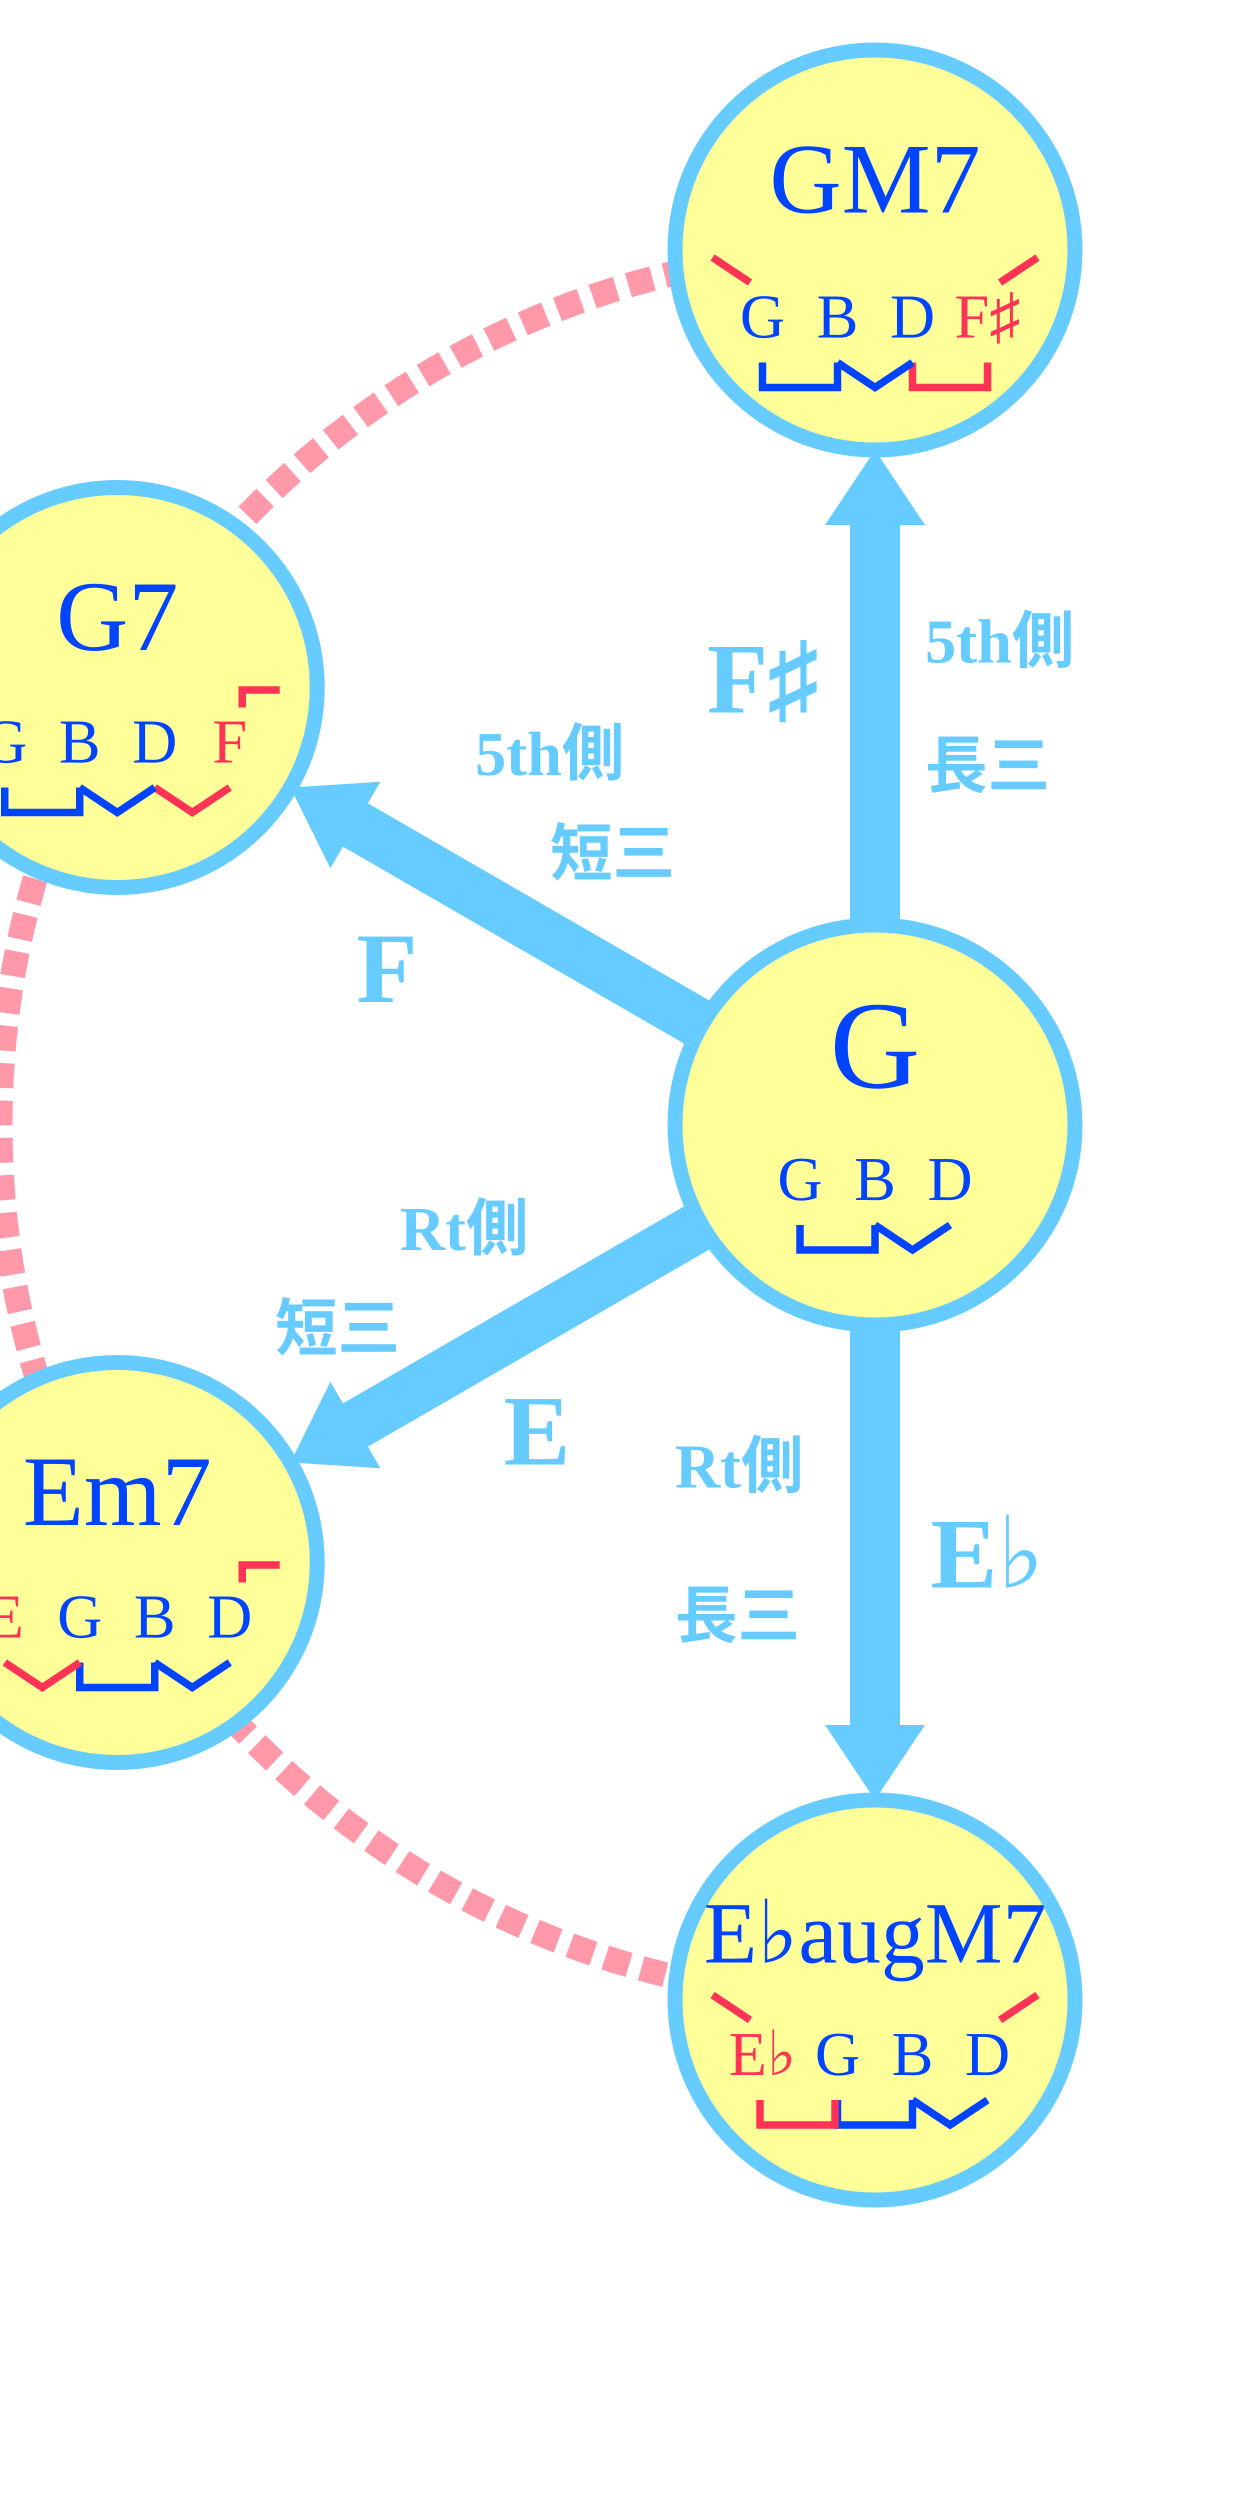
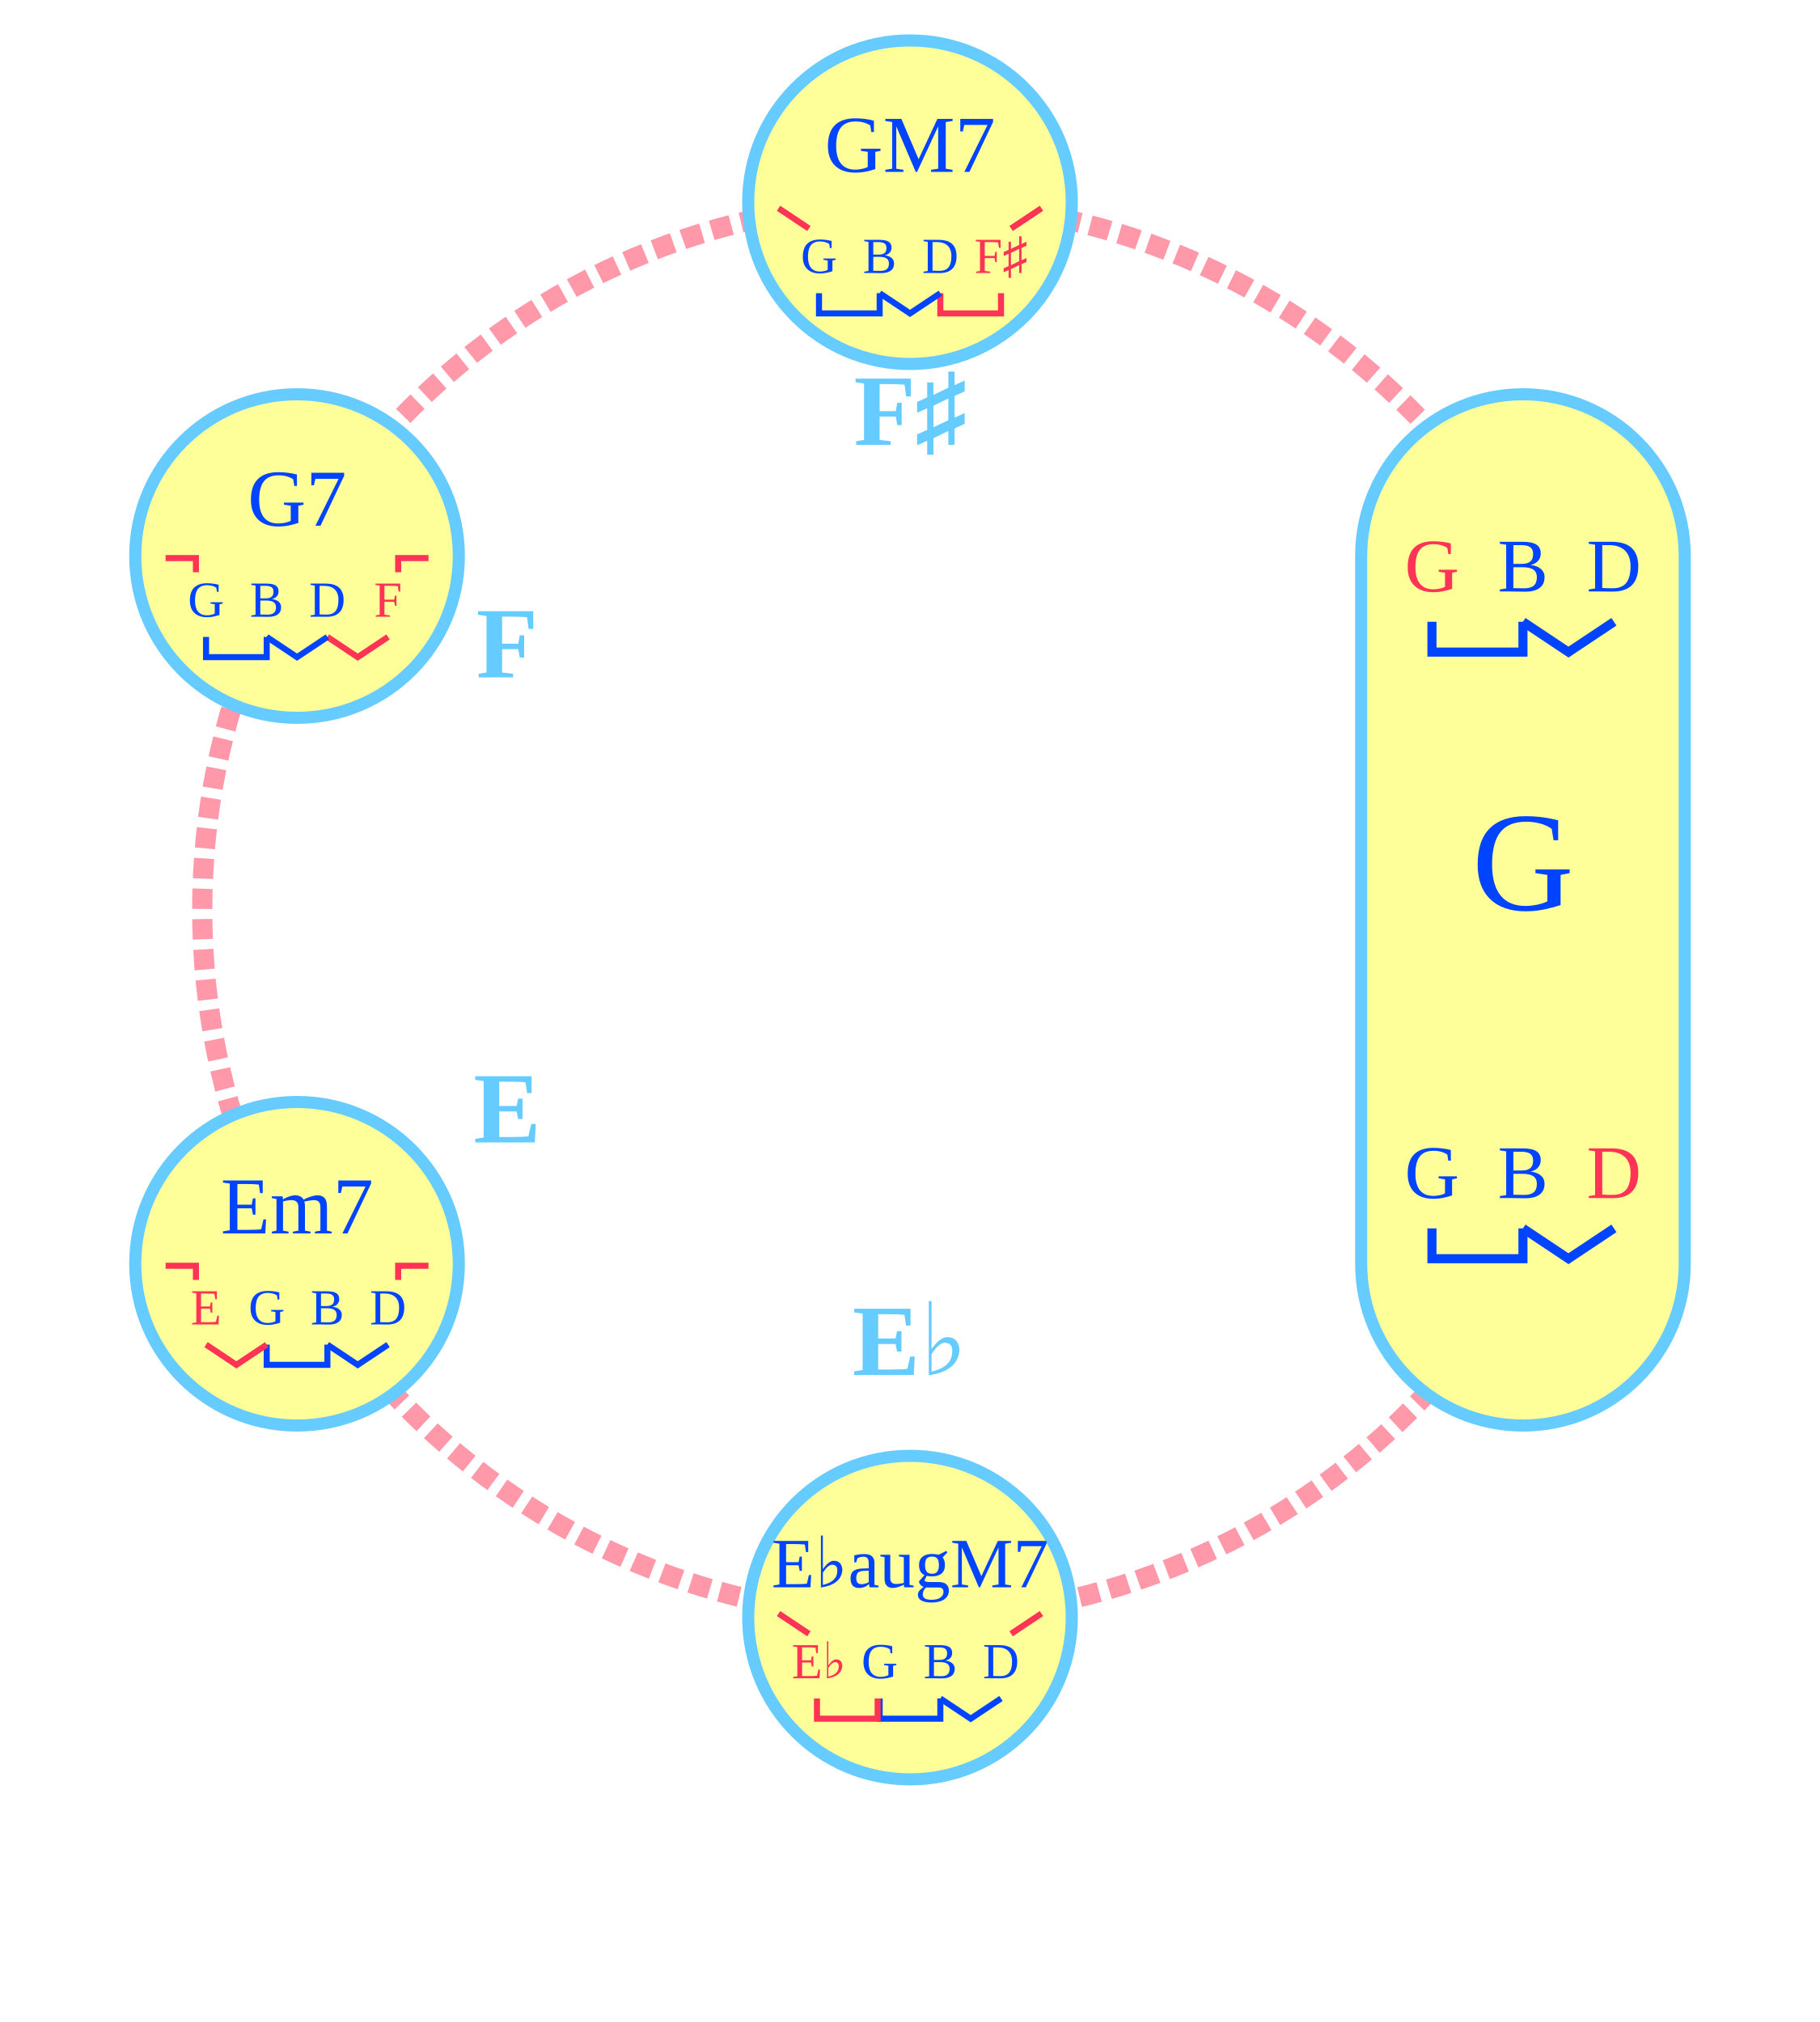
- <svg xmlns="http://www.w3.org/2000/svg" version="1.1" viewBox="-500 -350 500 1000">
+ <svg xmlns="http://www.w3.org/2000/svg" version="1.1" viewBox="-600 -350 900 1000">
  <g transform="translate(-150 100)">
-     <path stroke-dasharray="10,5" d="M 0 -350 a 350 350 0 0 0 0 700" fill="none" stroke="#f9a" stroke-width="10" />
-     <g>
-       <circle cx="0" cy="0" r="80" stroke="#6cf" stroke-width="6" fill="#ff9" />
-       <text x="0" y="-15" font-size="50" text-anchor="middle" fill="#04f">G</text>
-       <g transform="translate(0 -5)">
+     <path stroke-dasharray="10,5" d="M 0 -350 a 350 350 0 0 1 0 700 a 350 350 0 0 1 0 -700" fill="none" stroke="#f9a" stroke-width="10" />
+     <g transform="translate(303.1089 0)">
+       <path d="M -80 -175 a 80 80 0 0 1 160 0 v 350 a 80 80 0 0 1 -160 0 z" stroke="#6cf" stroke-width="6" fill="#ff9" />
+       <text x="0" y="0" font-size="70" alignment-baseline="middle" text-anchor="middle" fill="#04f">G</text>
+       <g transform="scale(1.5) translate(0 60)">
        <text x="-30" y="35" font-size="25" text-anchor="middle" fill="#04f">G</text>
+         <text x="0" y="35" font-size="25" text-anchor="middle" fill="#04f">B</text>
+         <text x="30" y="35" font-size="25" text-anchor="middle" fill="#f35">D</text>
+         <path d="M 0 45 l 15 10 l 15 -10" stroke="#04f" stroke-width="3" fill="none" />
+         <path d="M 0 45 v 10 h -30 v -10" stroke="#04f" stroke-width="3" fill="none" />
+       </g>
+       <g transform="scale(1.5) translate(0 -140)">
+         <text x="-30" y="35" font-size="25" text-anchor="middle" fill="#f35">G</text>
        <text x="0" y="35" font-size="25" text-anchor="middle" fill="#04f">B</text>
        <text x="30" y="35" font-size="25" text-anchor="middle" fill="#04f">D</text>
        <path d="M 0 45 l 15 10 l 15 -10" stroke="#04f" stroke-width="3" fill="none" />
        <path d="M 0 45 v 10 h -30 v -10" stroke="#04f" stroke-width="3" fill="none" />
      </g>
    </g>
    <g transform="translate(0 -350)">
      <circle cx="0" cy="0" r="80" stroke="#6cf" stroke-width="6" fill="#ff9" />
      <text x="0" y="-15" font-size="40" text-anchor="middle" fill="#04f">GM7</text>
      <g transform="translate(15 0)">
        <text x="-60" y="35" font-size="25" text-anchor="middle" fill="#04f">G</text>
        <text x="-30" y="35" font-size="25" text-anchor="middle" fill="#04f">B</text>
        <text x="0" y="35" font-size="25" text-anchor="middle" fill="#04f">D</text>
        <text x="30" y="35" font-size="25" text-anchor="middle" fill="#f35">F♯</text>
        <path d="M 35 13 l 15 -10" stroke="#f35" stroke-width="3" fill="none" />
        <path d="M 0 45 v 10 h 30 v -10" stroke="#f35" stroke-width="3" fill="none" />
        <path d="M 0 45 l -15 10 l -15 -10" stroke="#04f" stroke-width="3" fill="none" />
        <path d="M -30 45 v 10 h -30 v -10" stroke="#04f" stroke-width="3" fill="none" />
        <path d="M -65 13 l -15 -10" stroke="#f35" stroke-width="3" fill="none" />
      </g>
    </g>
    <g transform="translate(-303.1089 -175)">
      <circle cx="0" cy="0" r="80" stroke="#6cf" stroke-width="6" fill="#ff9" />
      <text x="0" y="-15" font-size="40" text-anchor="middle" fill="#04f">G7</text>
      <g transform="translate(15 -5)">
        <text x="30" y="35" font-size="25" text-anchor="middle" fill="#f35">F</text>
        <text x="0" y="35" font-size="25" text-anchor="middle" fill="#04f">D</text>
        <text x="-30" y="35" font-size="25" text-anchor="middle" fill="#04f">B</text>
        <text x="-60" y="35" font-size="25" text-anchor="middle" fill="#04f">G</text>
        <path d="M 35 13 v -7 h 15" stroke="#f35" stroke-width="3" fill="none" />
        <path d="M 0 45 l 15 10 l 15 -10" stroke="#f35" stroke-width="3" fill="none" />
        <path d="M 0 45 l -15 10 l -15 -10" stroke="#04f" stroke-width="3" fill="none" />
        <path d="M -30 45 v 10 h -30 v -10" stroke="#04f" stroke-width="3" fill="none" />
        <path d="M -65 13 v -7 h -15" stroke="#f35" stroke-width="3" fill="none" />
      </g>
    </g>
    <g transform="translate(-303.1089 175)">
      <circle cx="0" cy="0" r="80" stroke="#6cf" stroke-width="6" fill="#ff9" />
      <text x="0" y="-15" font-size="40" text-anchor="middle" fill="#04f">Em7</text>
      <g transform="translate(15 -5)">
        <text x="30" y="35" font-size="25" text-anchor="middle" fill="#04f">D</text>
        <text x="0" y="35" font-size="25" text-anchor="middle" fill="#04f">B</text>
        <text x="-30" y="35" font-size="25" text-anchor="middle" fill="#04f">G</text>
        <text x="-60" y="35" font-size="25" text-anchor="middle" fill="#f35">E</text>
        <path d="M 35 13 v -7 h 15" stroke="#f35" stroke-width="3" fill="none" />
        <path d="M 0 45 l 15 10 l 15 -10" stroke="#04f" stroke-width="3" fill="none" />
        <path d="M 0 45 v 10 h -30 v -10" stroke="#04f" stroke-width="3" fill="none" />
        <path d="M -30 45 l -15 10 l -15 -10" stroke="#f35" stroke-width="3" fill="none" />
        <path d="M -65 13 v -7 h -15" stroke="#f35" stroke-width="3" fill="none" />
      </g>
    </g>
    <g transform="translate(0 350)">
      <circle cx="0" cy="0" r="80" stroke="#6cf" stroke-width="6" fill="#ff9" />
      <text x="0" y="-15" font-size="35" text-anchor="middle" fill="#04f">E♭augM7</text>
      <g transform="translate(15 -5)">
        <text x="-60" y="35" font-size="25" text-anchor="middle" fill="#f35">E♭</text>
        <text x="-30" y="35" font-size="25" text-anchor="middle" fill="#04f">G</text>
        <text x="0" y="35" font-size="25" text-anchor="middle" fill="#04f">B</text>
        <text x="30" y="35" font-size="25" text-anchor="middle" fill="#04f">D</text>
        <path d="M 35 13 l 15 -10" stroke="#f35" stroke-width="3" fill="none" />
        <path d="M 0 45 l 15 10 l 15 -10" stroke="#04f" stroke-width="3" fill="none" />
        <path d="M 0 45 v 10 h -30 v -10" stroke="#04f" stroke-width="3" fill="none" />
        <path d="M -31 45 v 10 h -30 v -10" stroke="#f35" stroke-width="3" fill="none" />
        <path d="M -65 13 l -15 -10" stroke="#f35" stroke-width="3" fill="none" />
      </g>
    </g>
-     <g>
-       <path d="M 0 80 h 10 v 160 h 10 l -20 30 l -20 -30 h 10 v -160 z" fill="#6cf" />
-       <g transform="translate(0 -75)">
-         <text style="font-weight: bold;" x="45" y="260" font-size="40" text-anchor="middle" fill="#6cf">E♭</text>
-         <text style="font-weight: bold;" y="220" font-size="25" fill="#6cf">
-           <tspan x="-80" dy="0">Rt側</tspan>
-           <tspan x="-80" dy="60">長三</tspan>
-         </text>
-       </g>
-     </g>
-     <g transform="rotate(60)">
-       <path d="M 0 80 h 10 v 160 h 10 l -20 30 l -20 -30 h 10 v -160 z" fill="#6cf" />
-       <g transform="translate(0 -75)">
-         <text style="font-weight: bold;" x="50" y="260" transform="rotate(-60 50 260)" font-size="40" text-anchor="middle" fill="#6cf">E</text>
-       </g>
-     </g>
-     <text style="font-weight: bold;" transform="translate(-160 -190)" y="240" font-size="25" fill="#6cf">
-       <tspan x="-30" dy="0">Rt側</tspan>
-       <tspan x="-80" dy="40">短三</tspan>
-     </text>
-     <g transform="rotate(120)">
-       <path d="M 0 80 h 10 v 160 h 10 l -20 30 l -20 -30 h 10 v -160 z" fill="#6cf" />
-       <g transform="translate(0 -75)">
-         <text style="font-weight: bold;" x="40" y="260" transform="rotate(-120 50 260)" font-size="40" text-anchor="middle" fill="#6cf">F</text>
-       </g>
-     </g>
-     <text style="font-weight: bold;" transform="translate(-130 -380)" y="240" font-size="25" fill="#6cf">
-       <tspan x="-30" dy="0">5th側</tspan>
-       <tspan x="0" dy="40">短三</tspan>
-     </text>
-     <g transform="rotate(180)">
-       <path d="M 0 80 h 10 v 160 h 10 l -20 30 l -20 -30 h 10 v -160 z" fill="#6cf" />
-     </g>
-     <g transform="translate(0 -425)">
-       <text style="font-weight: bold;" x="-45" y="260" font-size="40" text-anchor="middle" fill="#6cf">F♯</text>
-       <text style="font-weight: bold;" y="240" font-size="25" fill="#6cf">
-         <tspan x="20" dy="0">5th側</tspan>
-         <tspan x="20" dy="50">長三</tspan>
-       </text>
-     </g>
+     <text style="font-weight: bold;" alignment-baseline="middle" x="0" y="230" font-size="50" text-anchor="middle" fill="#6cf">E♭</text>
+     <text style="font-weight: bold;" x="-199.186" y="115" font-size="50" text-anchor="middle" fill="#6cf">E</text>
+     <text style="font-weight: bold;" x="-199.186" y="-115" font-size="50" text-anchor="middle" fill="#6cf">F</text>
+     <text style="font-weight: bold;" alignment-baseline="middle" x="0" y="-230" font-size="50" text-anchor="middle" fill="#6cf">F♯</text>
  </g>
</svg>
